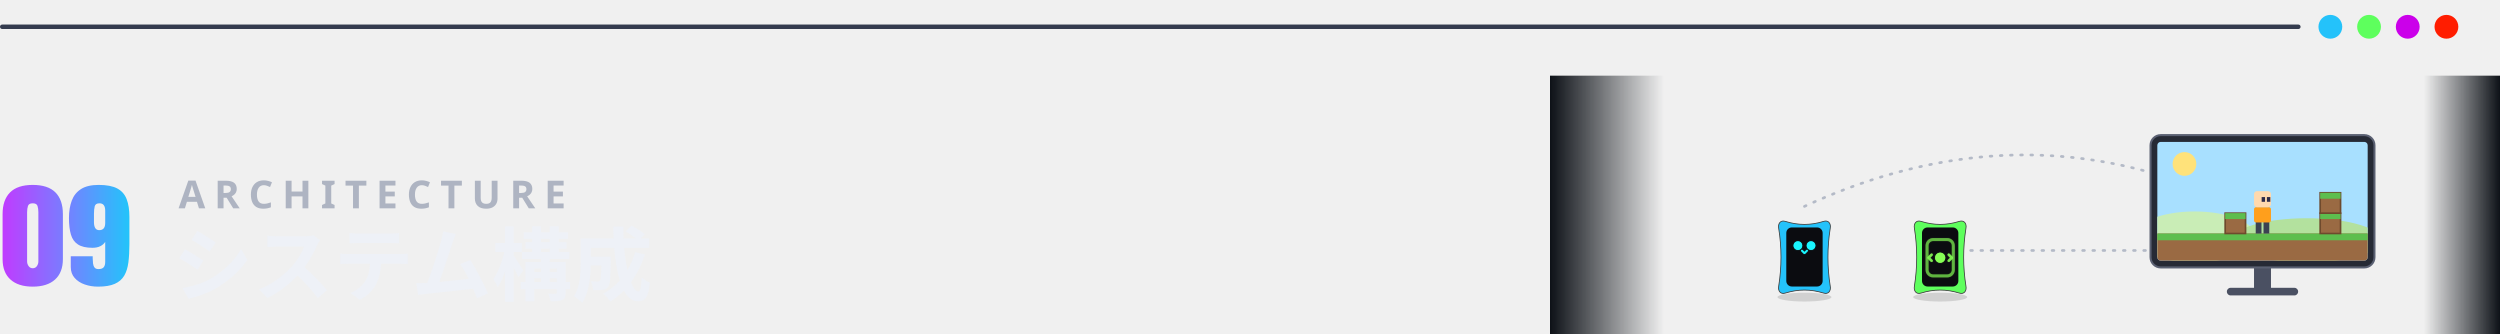
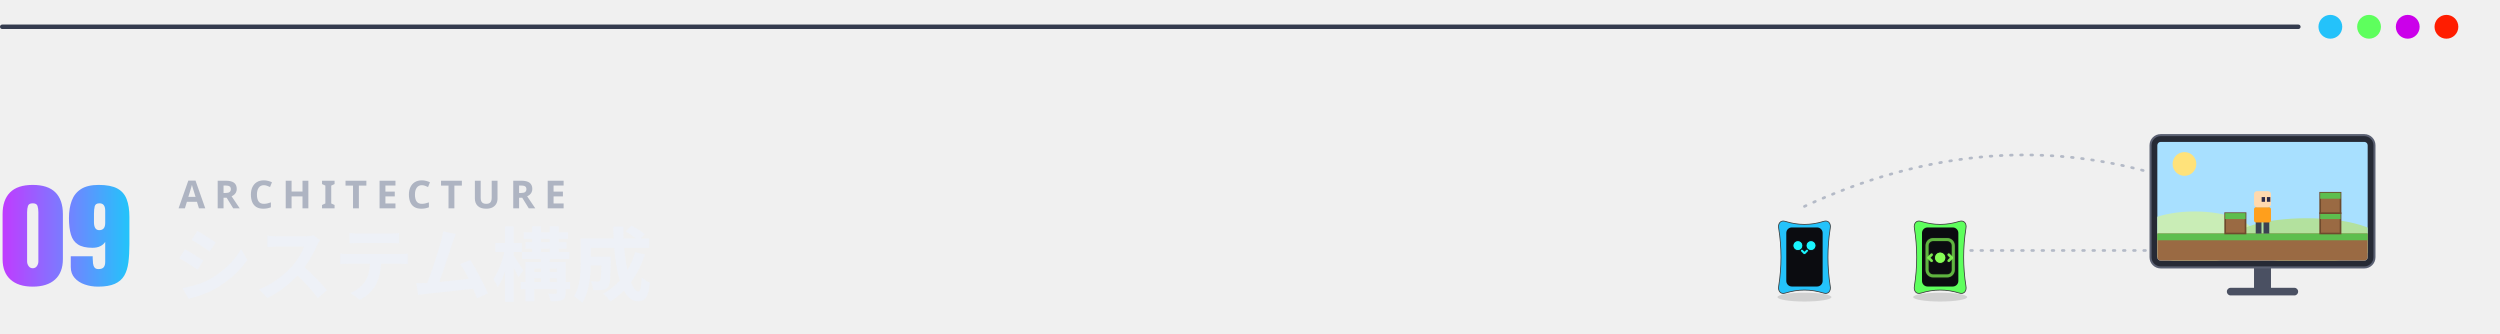
<svg xmlns="http://www.w3.org/2000/svg" viewBox="0 0 840 112" width="840" height="112" role="img">
  <defs>
    <filter id="glow" x="-30%" y="-30%" width="160%" height="160%">
      <feGaussianBlur stdDeviation="1.6" />
    </filter>
    <linearGradient id="brand" x1="0" y1="0" x2="1" y2="0">
      <stop offset="0" stop-color="#C03BFF" />
      <stop offset=".55" stop-color="#6F86FF" />
      <stop offset="1" stop-color="#22C4FA" />
    </linearGradient>
    <linearGradient id="bg" x1="0" y1="0" x2="1" y2="1">
      <stop offset="0" stop-color="#141827" />
      <stop offset="1" stop-color="#231B35" />
    </linearGradient>
    <style>
.jp{font-family:'Hiragino Sans','Hiragino Kaku Gothic ProN','Yu Gothic UI','Yu Gothic','Meiryo','Noto Sans JP','Noto Sans CJK JP',sans-serif}
.disp{font-family:Impact,Haettenschweiler,'Anton','Arial Narrow Bold','Arial Black',sans-serif}
.gh{font-family:-apple-system,BlinkMacSystemFont,'Segoe UI','Noto Sans',Helvetica,Arial,sans-serif}
.rnd{font-family:RcRounded,'Hiragino Maru Gothic ProN','Yu Gothic UI','Noto Sans JP',sans-serif}
.hand{font-family:RcHand,'Hiragino Maru Gothic ProN','Yu Gothic UI','Noto Sans JP',sans-serif}
.mono{font-family:ui-monospace,SFMono-Regular,'Cascadia Mono',Consolas,'Liberation Mono',monospace}

@keyframes bob{0%,100%{transform:translateY(0)}50%{transform:translateY(-5px)}}
@keyframes blink{0%,90%,100%{transform:scaleY(1)}94%{transform:scaleY(.12)}}
@keyframes flow{to{stroke-dashoffset:-28}}
@keyframes pulse{0%,100%{opacity:.55}50%{opacity:1}}
.bob{animation:bob 2.6s ease-in-out infinite}
.eyes{transform-box:fill-box;transform-origin:center;animation:blink 4.8s infinite}
.flow{stroke-dasharray:6 8;animation:flow 1.1s linear infinite}
.pulse{animation:pulse 2.4s ease-in-out infinite}
@media (prefers-reduced-motion:reduce){.bob,.eyes,.flow,.pulse{animation:none}}
@keyframes spin{to{transform:rotate(360deg)}}.spin{animation:spin 1.1s linear infinite}@keyframes drip{0%{transform:translateY(0);opacity:1}100%{transform:translateY(8px);opacity:0}}.drip{animation:drip .8s ease-in infinite}@media (prefers-reduced-motion:reduce){*{animation:none!important}}@keyframes ln9{0%{transform:translateX(0);opacity:0}10%{opacity:1}90%{opacity:1}100%{transform:translateX(102.0px);opacity:0}}.ln9{animation:ln9 .72s linear infinite}@keyframes k-lnv9{0%{opacity:0}3.7%{opacity:0}4%{opacity:1}92%{opacity:1}92.3%{opacity:0}100%{opacity:0}}.lnv9{opacity:0;animation:k-lnv9 9s linear infinite}@keyframes k-w9{0%{transform:translate(0px,0px);animation-timing-function:cubic-bezier(.45,0,.55,1)}25%{transform:translate(-24px,0px);animation-timing-function:cubic-bezier(.45,0,.55,1)}50%{transform:translate(0px,0px);animation-timing-function:cubic-bezier(.45,0,.55,1)}75%{transform:translate(-24px,0px);animation-timing-function:cubic-bezier(.45,0,.55,1)}100%{transform:translate(0px,0px)}}.w9{animation:k-w9 9s linear infinite}@keyframes k-ok9{0%{transform:scale(0)}29%{transform:scale(0);animation-timing-function:cubic-bezier(0,.55,.45,1)}31.5%{transform:scale(1.3);animation-timing-function:cubic-bezier(.45,0,.55,1)}33%{transform:scale(1)}42%{transform:scale(1);animation-timing-function:cubic-bezier(.55,0,1,.45)}44%{transform:scale(0)}100%{transform:scale(0)}}.ok9{animation:k-ok9 9s linear infinite;transform-box:fill-box;transform-origin:50% 50%}.ok9{transform:scale(0)}@keyframes k-e9x{0%{transform:translateX(150px)}9%{transform:translateX(150px);animation-timing-function:linear}29%{transform:translateX(356.0px)}100%{transform:translateX(356.0px)}}@keyframes k-e9y{0%{transform:translateY(40px)}9%{transform:translateY(40px);animation-timing-function:cubic-bezier(0,.55,.45,1)}19%{transform:translateY(14px);animation-timing-function:cubic-bezier(.55,0,1,.45)}29%{transform:translateY(22px)}100%{transform:translateY(22px)}}@keyframes k-e9o{0%{opacity:0}8.8%{opacity:0}9%{opacity:1}29%{opacity:1}29.2%{opacity:0}100%{opacity:0}}.e9x{animation:k-e9x 9s linear infinite}.e9y{animation:k-e9y 9s linear infinite}.e9o{opacity:0;animation:k-e9o 9s linear infinite}@keyframes k-e9r{0%{transform:rotate(0deg)}9%{transform:rotate(0deg);animation-timing-function:linear}29%{transform:rotate(-20deg)}100%{transform:rotate(-20deg)}}.e9r{animation:k-e9r 9s linear infinite;transform-box:fill-box;transform-origin:50% 50%}@keyframes k-e9bx{0%{transform:translateX(356.0px)}50%{transform:translateX(356.0px);animation-timing-function:linear}66%{transform:translateX(150px)}100%{transform:translateX(150px)}}@keyframes k-e9by{0%{transform:translateY(22px)}50%{transform:translateY(22px);animation-timing-function:cubic-bezier(0,.55,.45,1)}58%{transform:translateY(14px);animation-timing-function:cubic-bezier(.55,0,1,.45)}66%{transform:translateY(40px)}100%{transform:translateY(40px)}}@keyframes k-e9bo{0%{opacity:0}49.8%{opacity:0}50%{opacity:1}66%{opacity:1}66.2%{opacity:0}100%{opacity:0}}.e9bx{animation:k-e9bx 9s linear infinite}.e9by{animation:k-e9by 9s linear infinite}.e9bo{opacity:0;animation:k-e9bo 9s linear infinite}@keyframes k-e9br{0%{transform:rotate(0deg)}50%{transform:rotate(0deg);animation-timing-function:linear}66%{transform:rotate(20deg)}100%{transform:rotate(20deg)}}.e9br{animation:k-e9br 9s linear infinite;transform-box:fill-box;transform-origin:50% 50%}@keyframes k-e9gx{0%{transform:translateX(356.0px)}52%{transform:translateX(356.0px);animation-timing-function:linear}66%{transform:translateX(230px)}100%{transform:translateX(230px)}}@keyframes k-e9gy{0%{transform:translateY(22px)}52%{transform:translateY(22px);animation-timing-function:cubic-bezier(0,.55,.45,1)}59%{transform:translateY(16px);animation-timing-function:cubic-bezier(.55,0,1,.45)}66%{transform:translateY(40px)}100%{transform:translateY(40px)}}@keyframes k-e9go{0%{opacity:0}51.8%{opacity:0}52%{opacity:1}66%{opacity:1}66.2%{opacity:0}100%{opacity:0}}.e9gx{animation:k-e9gx 9s linear infinite}.e9gy{animation:k-e9gy 9s linear infinite}.e9go{opacity:0;animation:k-e9go 9s linear infinite}@keyframes k-e9gr{0%{transform:rotate(0deg)}52%{transform:rotate(0deg);animation-timing-function:linear}66%{transform:rotate(20deg)}100%{transform:rotate(20deg)}}.e9gr{animation:k-e9gr 9s linear infinite;transform-box:fill-box;transform-origin:50% 50%}@keyframes x-b9{0%{transform:translateX(0px);animation-timing-function:cubic-bezier(.45,0,.55,1)}6%{transform:translateX(0px);animation-timing-function:cubic-bezier(.45,0,.55,1)}9%{transform:translateX(0px);animation-timing-function:cubic-bezier(.55,0,1,.45)}11.5%{transform:translateX(0px);animation-timing-function:cubic-bezier(.45,0,.55,1)}13%{transform:translateX(0px);animation-timing-function:cubic-bezier(.45,0,.55,1)}64%{transform:translateX(0px);animation-timing-function:cubic-bezier(.45,0,.55,1)}66%{transform:translateX(0px);animation-timing-function:cubic-bezier(0,.55,.45,1)}67%{transform:translateX(0px);animation-timing-function:cubic-bezier(0,.55,.45,1)}70%{transform:translateX(0px);animation-timing-function:cubic-bezier(.55,0,1,.45)}73%{transform:translateX(0px);animation-timing-function:cubic-bezier(0,.55,.45,1)}75%{transform:translateX(0px);animation-timing-function:cubic-bezier(.45,0,.55,1)}92%{transform:translateX(0px);animation-timing-function:cubic-bezier(.45,0,.55,1)}100%{transform:translateX(0px);animation-timing-function:cubic-bezier(.45,0,.55,1)}}@keyframes y-b9{0%{transform:translateY(0px);animation-timing-function:cubic-bezier(.45,0,.55,1)}6%{transform:translateY(0px);animation-timing-function:cubic-bezier(.45,0,.55,1)}9%{transform:translateY(-8px);animation-timing-function:cubic-bezier(.55,0,1,.45)}11.5%{transform:translateY(0px);animation-timing-function:cubic-bezier(.45,0,.55,1)}13%{transform:translateY(0px);animation-timing-function:cubic-bezier(.45,0,.55,1)}64%{transform:translateY(0px);animation-timing-function:cubic-bezier(.45,0,.55,1)}66%{transform:translateY(0px);animation-timing-function:cubic-bezier(0,.55,.45,1)}67%{transform:translateY(0px);animation-timing-function:cubic-bezier(0,.55,.45,1)}70%{transform:translateY(-10px);animation-timing-function:cubic-bezier(.55,0,1,.45)}73%{transform:translateY(0px);animation-timing-function:cubic-bezier(0,.55,.45,1)}75%{transform:translateY(0px);animation-timing-function:cubic-bezier(.45,0,.55,1)}92%{transform:translateY(0px);animation-timing-function:cubic-bezier(.45,0,.55,1)}100%{transform:translateY(0px);animation-timing-function:cubic-bezier(.45,0,.55,1)}}@keyframes p-b9{0%{transform:rotate(0deg) scale(1,1);animation-timing-function:cubic-bezier(.45,0,.55,1)}6%{transform:rotate(-6deg) scale(1.04,0.95);animation-timing-function:cubic-bezier(.45,0,.55,1)}9%{transform:rotate(8deg) scale(0.95,1.06);animation-timing-function:cubic-bezier(.55,0,1,.45)}11.5%{transform:rotate(0deg) scale(1.06,0.94);animation-timing-function:cubic-bezier(.45,0,.55,1)}13%{transform:rotate(0deg) scale(1,1);animation-timing-function:cubic-bezier(.45,0,.55,1)}64%{transform:rotate(0deg) scale(1,1);animation-timing-function:cubic-bezier(.45,0,.55,1)}66%{transform:rotate(0deg) scale(1.1,0.88);animation-timing-function:cubic-bezier(0,.55,.45,1)}67%{transform:rotate(0deg) scale(1.1,0.88);animation-timing-function:cubic-bezier(0,.55,.45,1)}70%{transform:rotate(0deg) scale(0.93,1.1);animation-timing-function:cubic-bezier(.55,0,1,.45)}73%{transform:rotate(0deg) scale(1.1,0.88);animation-timing-function:cubic-bezier(0,.55,.45,1)}75%{transform:rotate(0deg) scale(1,1);animation-timing-function:cubic-bezier(.45,0,.55,1)}92%{transform:rotate(0deg) scale(1,1);animation-timing-function:cubic-bezier(.45,0,.55,1)}100%{transform:rotate(0deg) scale(1,1);animation-timing-function:cubic-bezier(.45,0,.55,1)}}.x-b9{animation:x-b9 9s linear 0s infinite}.y-b9{animation:y-b9 9s linear 0s infinite}.p-b9{animation:p-b9 9s linear 0s infinite;transform-box:fill-box;transform-origin:50% 100%}@keyframes s-b9{0%{transform:scale(1.00);animation-timing-function:cubic-bezier(.45,0,.55,1)}6%{transform:scale(1.00);animation-timing-function:cubic-bezier(.45,0,.55,1)}9%{transform:scale(0.82);animation-timing-function:cubic-bezier(.55,0,1,.45)}11.5%{transform:scale(1.00);animation-timing-function:cubic-bezier(.45,0,.55,1)}13%{transform:scale(1.00);animation-timing-function:cubic-bezier(.45,0,.55,1)}64%{transform:scale(1.00);animation-timing-function:cubic-bezier(.45,0,.55,1)}66%{transform:scale(1.00);animation-timing-function:cubic-bezier(0,.55,.45,1)}67%{transform:scale(1.00);animation-timing-function:cubic-bezier(0,.55,.45,1)}70%{transform:scale(0.78);animation-timing-function:cubic-bezier(.55,0,1,.45)}73%{transform:scale(1.00);animation-timing-function:cubic-bezier(0,.55,.45,1)}75%{transform:scale(1.00);animation-timing-function:cubic-bezier(.45,0,.55,1)}92%{transform:scale(1.00);animation-timing-function:cubic-bezier(.45,0,.55,1)}100%{transform:scale(1.00);animation-timing-function:cubic-bezier(.45,0,.55,1)}}.s-b9{animation:s-b9 9s linear 0s infinite;transform-box:fill-box;transform-origin:50% 50%}@keyframes k-b9-f0{0%{opacity:1}66%{opacity:1}66.3%{opacity:0}91.7%{opacity:0}92%{opacity:1}100%{opacity:1}}.b9-f0{opacity:1;animation:k-b9-f0 9s linear infinite}@keyframes k-b9-f1{0%{opacity:0}65.7%{opacity:0}66%{opacity:1}92%{opacity:1}92.3%{opacity:0}100%{opacity:0}}.b9-f1{opacity:0;animation:k-b9-f1 9s linear infinite}@keyframes x-g9{0%{transform:translateX(0px);animation-timing-function:cubic-bezier(.45,0,.55,1)}25%{transform:translateX(0px);animation-timing-function:cubic-bezier(.45,0,.55,1)}50%{transform:translateX(0px);animation-timing-function:cubic-bezier(.45,0,.55,1)}66%{transform:translateX(0px);animation-timing-function:cubic-bezier(.45,0,.55,1)}67.5%{transform:translateX(0px);animation-timing-function:cubic-bezier(0,.55,.45,1)}70%{transform:translateX(0px);animation-timing-function:cubic-bezier(.55,0,1,.45)}72.5%{transform:translateX(0px);animation-timing-function:cubic-bezier(.45,0,.55,1)}75%{transform:translateX(0px);animation-timing-function:cubic-bezier(.45,0,.55,1)}100%{transform:translateX(0px);animation-timing-function:cubic-bezier(.45,0,.55,1)}}@keyframes y-g9{0%{transform:translateY(0px);animation-timing-function:cubic-bezier(.45,0,.55,1)}25%{transform:translateY(0px);animation-timing-function:cubic-bezier(.45,0,.55,1)}50%{transform:translateY(0px);animation-timing-function:cubic-bezier(.45,0,.55,1)}66%{transform:translateY(0px);animation-timing-function:cubic-bezier(.45,0,.55,1)}67.5%{transform:translateY(0px);animation-timing-function:cubic-bezier(0,.55,.45,1)}70%{transform:translateY(-8px);animation-timing-function:cubic-bezier(.55,0,1,.45)}72.5%{transform:translateY(0px);animation-timing-function:cubic-bezier(.45,0,.55,1)}75%{transform:translateY(0px);animation-timing-function:cubic-bezier(.45,0,.55,1)}100%{transform:translateY(0px);animation-timing-function:cubic-bezier(.45,0,.55,1)}}@keyframes p-g9{0%{transform:rotate(-4deg) scale(1,1);animation-timing-function:cubic-bezier(.45,0,.55,1)}25%{transform:rotate(4deg) scale(1,1);animation-timing-function:cubic-bezier(.45,0,.55,1)}50%{transform:rotate(-4deg) scale(1,1);animation-timing-function:cubic-bezier(.45,0,.55,1)}66%{transform:rotate(2deg) scale(1,1);animation-timing-function:cubic-bezier(.45,0,.55,1)}67.5%{transform:rotate(0deg) scale(1.1,0.88);animation-timing-function:cubic-bezier(0,.55,.45,1)}70%{transform:rotate(0deg) scale(0.95,1.06);animation-timing-function:cubic-bezier(.55,0,1,.45)}72.5%{transform:rotate(0deg) scale(1.06,0.94);animation-timing-function:cubic-bezier(.45,0,.55,1)}75%{transform:rotate(4deg) scale(1,1);animation-timing-function:cubic-bezier(.45,0,.55,1)}100%{transform:rotate(-4deg) scale(1,1);animation-timing-function:cubic-bezier(.45,0,.55,1)}}.x-g9{animation:x-g9 9s linear 0s infinite}.y-g9{animation:y-g9 9s linear 0s infinite}.p-g9{animation:p-g9 9s linear 0s infinite;transform-box:fill-box;transform-origin:50% 100%}@keyframes s-g9{0%{transform:scale(1.00);animation-timing-function:cubic-bezier(.45,0,.55,1)}25%{transform:scale(1.00);animation-timing-function:cubic-bezier(.45,0,.55,1)}50%{transform:scale(1.00);animation-timing-function:cubic-bezier(.45,0,.55,1)}66%{transform:scale(1.00);animation-timing-function:cubic-bezier(.45,0,.55,1)}67.5%{transform:scale(1.00);animation-timing-function:cubic-bezier(0,.55,.45,1)}70%{transform:scale(0.82);animation-timing-function:cubic-bezier(.55,0,1,.45)}72.5%{transform:scale(1.00);animation-timing-function:cubic-bezier(.45,0,.55,1)}75%{transform:scale(1.00);animation-timing-function:cubic-bezier(.45,0,.55,1)}100%{transform:scale(1.00);animation-timing-function:cubic-bezier(.45,0,.55,1)}}.s-g9{animation:s-g9 9s linear 0s infinite;transform-box:fill-box;transform-origin:50% 50%}@keyframes k-g9-f0{0%{opacity:1}100%{opacity:1}}.g9-f0{opacity:1;animation:k-g9-f0 9s linear infinite}@keyframes k-g9k{0%{transform:translate(12px,0px);animation-timing-function:cubic-bezier(.45,0,.55,1)}25%{transform:translate(-12px,0px);animation-timing-function:cubic-bezier(.45,0,.55,1)}50%{transform:translate(12px,0px);animation-timing-function:cubic-bezier(.45,0,.55,1)}75%{transform:translate(-12px,0px);animation-timing-function:cubic-bezier(.45,0,.55,1)}100%{transform:translate(12px,0px)}}.g9k{animation:k-g9k 9s linear infinite}</style>
  </defs>
  <rect x="0" y="8.25" width="773" height="1.5" rx=".75" fill="#343B4E" />
  <circle cx="783" cy="9" r="4" fill="#24C2FA" />
  <circle cx="796" cy="9" r="4" fill="#5EFF5D" />
  <circle cx="809" cy="9" r="4" fill="#CB00EA" />
  <circle cx="822" cy="9" r="4" fill="#FF1D00" />
  <g transform="translate(0 44)">
    <defs>
-       <linearGradient id="stagefade" x1="520.8" y1="0" x2="840.0" y2="0" gradientUnits="userSpaceOnUse">
-         <stop offset="0" stop-color="#0D1117" />
-         <stop offset="0.12" stop-color="#0D1117" stop-opacity="0" />
-         <stop offset="0.92" stop-color="#0D1117" stop-opacity="0" />
-         <stop offset="1" stop-color="#0D1117" />
-       </linearGradient>
      <clipPath id="stage">
        <rect x="520.8" y="-18.58" width="319.2" height="97.0" />
      </clipPath>
    </defs>
    <g clip-path="url(#stage)">
      <svg x="520.8" y="1.4" width="319.2" height="57.0" viewBox="0 0 560 100" overflow="visible">
        <path d="M150 42Q254.0 -6 354.0 22" fill="none" stroke="#9AA3B5" stroke-width="1.6" stroke-dasharray="1 5" stroke-linecap="round" opacity=".7" />
        <path d="M248 68H352.0" stroke="#9AA3B5" stroke-width="1.6" stroke-dasharray="1 5" stroke-linecap="round" opacity=".7" />
        <g class="lnv9">
          <circle class="ln9" style="animation-delay:0.00s" cx="248" cy="68" r="2.6" fill="#5EFF5D" stroke="#FFFFFF" stroke-width="1" />
          <circle class="ln9" style="animation-delay:-0.09s" cx="248" cy="68" r="2.6" fill="#5EFF5D" stroke="#FFFFFF" stroke-width="1" />
          <circle class="ln9" style="animation-delay:-0.18s" cx="248" cy="68" r="2.6" fill="#5EFF5D" stroke="#FFFFFF" stroke-width="1" />
          <circle class="ln9" style="animation-delay:-0.27s" cx="248" cy="68" r="2.6" fill="#5EFF5D" stroke="#FFFFFF" stroke-width="1" />
          <circle class="ln9" style="animation-delay:-0.36s" cx="248" cy="68" r="2.6" fill="#5EFF5D" stroke="#FFFFFF" stroke-width="1" />
          <circle class="ln9" style="animation-delay:-0.45s" cx="248" cy="68" r="2.6" fill="#5EFF5D" stroke="#FFFFFF" stroke-width="1" />
          <circle class="ln9" style="animation-delay:-0.54s" cx="248" cy="68" r="2.6" fill="#5EFF5D" stroke="#FFFFFF" stroke-width="1" />
          <circle class="ln9" style="animation-delay:-0.63s" cx="248" cy="68" r="2.6" fill="#5EFF5D" stroke="#FFFFFF" stroke-width="1" />
        </g>
        <rect x="415" y="78" width="10" height="13" fill="#4A5062" />
        <rect x="399" y="90" width="42" height="4.5" rx="2.2" fill="#4A5062" />
        <rect x="354.0" y="0" width="132" height="78" rx="6" fill="#262A35" stroke="#5A6072" stroke-width="1.2" />
        <clipPath id="mon">
          <rect x="358.0" y="4" width="124" height="70" rx="2" />
        </clipPath>
        <g clip-path="url(#mon)">
          <g transform="translate(358.0 4)">
            <rect width="124" height="70" fill="#A8E0FF" />
            <circle cx="16" cy="13" r="7" fill="#FFE27A" />
            <ellipse cx="22" cy="56" rx="36" ry="15" fill="#C9EDB6" />
            <ellipse cx="88" cy="58" rx="44" ry="13" fill="#B3E19E" />
            <g class="w9">
              <rect x="-10" y="54" width="180" height="20" fill="#9A6A43" />
              <rect x="-10" y="54" width="180" height="4" fill="#5DBE4E" />
              <rect x="40" y="42" width="12" height="12" fill="#9A6A43" stroke="#6E4A2D" stroke-width="1" />
              <rect x="40" y="42" width="12" height="3.5" fill="#5DBE4E" />
              <rect x="96" y="42" width="12" height="12" fill="#9A6A43" stroke="#6E4A2D" stroke-width="1" />
              <rect x="96" y="42" width="12" height="3.5" fill="#5DBE4E" />
              <rect x="96" y="30" width="12" height="12" fill="#9A6A43" stroke="#6E4A2D" stroke-width="1" />
              <rect x="96" y="30" width="12" height="3.5" fill="#5DBE4E" />
              <rect x="140" y="42" width="12" height="12" fill="#9A6A43" stroke="#6E4A2D" stroke-width="1" />
              <rect x="140" y="42" width="12" height="3.5" fill="#5DBE4E" />
            </g>
            <g transform="translate(62 54)">
              <rect x="-4" y="-7" width="3.4" height="7" fill="#3B4252" />
              <rect x=".6" y="-7" width="3.4" height="7" fill="#3B4252" />
              <rect x="-5" y="-15.5" width="10" height="9" rx="1.2" fill="#FF9F1C" />
              <rect x="-5" y="-25" width="10" height="9.5" rx="1.8" fill="#FFD9AE" />
              <rect x="-0.5" y="-21.5" width="2" height="2.8" fill="#2E2B48" />
              <rect x="2.6" y="-21.5" width="2" height="2.8" fill="#2E2B48" />
            </g>
            <g class="ok9">
              <circle cx="112" cy="12" r="8" fill="#2DA44E" stroke="#FFFFFF" stroke-width="1.5" />
              <path d="M108 12l3 3 5.5-6" fill="none" stroke="#FFFFFF" stroke-width="2.2" stroke-linecap="round" stroke-linejoin="round" />
            </g>
          </g>
        </g>
        <g class="e9x">
          <g class="e9y">
            <g class="e9o">
              <g class="e9r">
                <rect x="-9" y="-6.5" width="18" height="13" rx="2" fill="#FFFFFF" stroke="#24C2FA" stroke-width="1.8" />
                <path d="M-8 -5l8 6 8-6" fill="none" stroke="#24C2FA" stroke-width="1.6" stroke-linejoin="round" />
              </g>
            </g>
          </g>
        </g>
        <g class="e9bx">
          <g class="e9by">
            <g class="e9bo">
              <g class="e9br">
                <rect x="-9" y="-6.5" width="18" height="13" rx="2" fill="#FFFFFF" stroke="#2DA44E" stroke-width="1.8" />
                <path d="M-8 -5l8 6 8-6" fill="none" stroke="#2DA44E" stroke-width="1.6" stroke-linejoin="round" />
              </g>
            </g>
          </g>
        </g>
        <g class="e9gx">
          <g class="e9gy">
            <g class="e9go">
              <g class="e9gr">
                <rect x="-9" y="-6.5" width="18" height="13" rx="2" fill="#FFFFFF" stroke="#2DA44E" stroke-width="1.8" />
                <path d="M-8 -5l8 6 8-6" fill="none" stroke="#2DA44E" stroke-width="1.6" stroke-linejoin="round" />
              </g>
            </g>
          </g>
        </g>
        <g transform="translate(150 94)">
          <g class="x-b9">
            <ellipse class="s-b9" cx="0" cy="1.5" rx="15.9" ry="2.6" fill="#000" opacity=".13" />
            <g class="y-b9">
              <g class="p-b9">
                <g transform="translate(-14.88 -44.34) scale(0.2976)">
                  <path d="M12 4C38 12 62 12 88 4C97 1 103 8 101 18C95 55 95 95 101 132C103 142 97 149 88 146C62 138 38 138 12 146C3 149-3 142-1 132C5 95 5 55-1 18C-3 8 3 1 12 4Z" fill="#24C2FA" stroke="#3A3A3A" stroke-width="1.6" />
                  <rect x="14" y="16" width="72" height="117" rx="11" fill="#0B0C10" />
                  <g class="b9-f0">
                    <g filter="url(#glow)" aria-hidden="true" transform="translate(0 6)">
                      <g class="eyes">
                        <circle cx="37" cy="46" r="8.5" fill="#19F6FF" />
                        <circle cx="63" cy="46" r="8.5" fill="#19F6FF" />
                      </g>
                      <path d="M45 56l5 5 5-5" fill="none" stroke="#19F6FF" stroke-width="3.4" stroke-linecap="round" stroke-linejoin="round" />
                    </g>
                    <g transform="translate(0 6)">
                      <g class="eyes">
                        <circle cx="37" cy="46" r="8.5" fill="#19F6FF" />
                        <circle cx="63" cy="46" r="8.5" fill="#19F6FF" />
                      </g>
                      <path d="M45 56l5 5 5-5" fill="none" stroke="#19F6FF" stroke-width="3.4" stroke-linecap="round" stroke-linejoin="round" />
                    </g>
                  </g>
                  <g class="b9-f1">
                    <g filter="url(#glow)" aria-hidden="true">
                      <path d="M27 52q8-11 16 0M57 52q8-11 16 0M40 63q10 11 20 0" fill="none" stroke="#19F6FF" stroke-width="4.5" stroke-linecap="round" stroke-linejoin="round" />
                    </g>
                    <g>
                      <path d="M27 52q8-11 16 0M57 52q8-11 16 0M40 63q10 11 20 0" fill="none" stroke="#19F6FF" stroke-width="4.5" stroke-linecap="round" stroke-linejoin="round" />
                    </g>
                  </g>
                </g>
              </g>
            </g>
          </g>
        </g>
        <g transform="translate(230 94)">
          <g class="x-g9">
            <ellipse class="s-g9" cx="0" cy="1.5" rx="15.9" ry="2.6" fill="#000" opacity=".13" />
            <g class="y-g9">
              <g class="p-g9">
                <g transform="translate(-14.88 -44.34) scale(0.2976)">
                  <path d="M12 4C38 12 62 12 88 4C97 1 103 8 101 18C95 55 95 95 101 132C103 142 97 149 88 146C62 138 38 138 12 146C3 149-3 142-1 132C5 95 5 55-1 18C-3 8 3 1 12 4Z" fill="#5EFF5D" stroke="#3A3A3A" stroke-width="1.6" />
                  <rect x="14" y="16" width="72" height="117" rx="11" fill="#0B0C10" />
                  <g class="g9-f0">
                    <g filter="url(#glow)" aria-hidden="true">
                      <rect x="24" y="40" width="52" height="72" rx="12" fill="none" stroke="#86FF55" stroke-width="6" opacity=".45" />
                      <path d="M33 70l-6 6 6 6M67 70l6 6-6 6" fill="none" stroke="#86FF55" stroke-width="5" stroke-linecap="round" stroke-linejoin="round" opacity=".7" />
                      <g class="g9k">
                        <circle cx="50" cy="76" r="10" fill="#86FF55" />
                      </g>
                    </g>
                    <g>
                      <rect x="24" y="40" width="52" height="72" rx="12" fill="none" stroke="#86FF55" stroke-width="6" opacity=".45" />
                      <path d="M33 70l-6 6 6 6M67 70l6 6-6 6" fill="none" stroke="#86FF55" stroke-width="5" stroke-linecap="round" stroke-linejoin="round" opacity=".7" />
                      <g class="g9k">
                        <circle cx="50" cy="76" r="10" fill="#86FF55" />
                      </g>
                    </g>
                  </g>
                </g>
              </g>
            </g>
          </g>
        </g>
      </svg>
-       <rect x="520.8" y="-18.58" width="319.2" height="97.0" fill="url(#stagefade)" />
    </g>
    <path d="M11 52.31Q6.15 52.31 3.51 49.92Q0.87 47.54 0.87 43.06V27.91Q0.87 23.18 3.38 20.65Q5.89 18.13 11 18.13Q16.13 18.13 18.63 20.65Q21.13 23.18 21.13 27.91V43.06Q21.13 47.54 18.5 49.92Q15.87 52.31 11 52.31ZM11 46.13Q11.89 46.13 12.39 45.42Q12.89 44.71 12.89 43.84V27.26Q12.89 26.08 12.6 25.19Q12.3 24.31 11 24.31Q9.7 24.31 9.4 25.19Q9.11 26.08 9.11 27.26V43.84Q9.11 44.71 9.62 45.42Q10.13 46.13 11 46.13ZM32.93 52.31Q30.52 52.31 28.43 51.57Q26.35 50.84 25.07 49.37Q23.78 47.9 23.78 45.73V42.1H31.15V42.79Q31.15 43.63 31.25 44.47Q31.35 45.31 31.75 45.86Q32.15 46.41 33.07 46.41Q34.35 46.41 34.85 45.79Q35.35 45.17 35.35 44.01V37.28Q34.8 38.15 33.72 38.71Q32.63 39.26 31.07 39.26Q27.91 39.26 26.2 38.14Q24.48 37.03 23.83 34.82Q23.17 32.6 23.17 29.28Q23.17 25.93 24.11 23.42Q25.04 20.91 27.23 19.52Q29.41 18.13 33.15 18.13Q37.15 18.13 39.39 19.32Q41.63 20.51 42.55 22.91Q43.48 25.3 43.48 28.9V37.98Q43.48 41.47 43.14 44.14Q42.8 46.81 41.74 48.62Q40.67 50.44 38.57 51.37Q36.46 52.31 32.93 52.31ZM33.33 33.33Q35.35 33.33 35.35 30.94V26.79Q35.35 24.31 33.43 24.31Q32.09 24.31 31.83 25.31Q31.57 26.31 31.57 27.87V30.58Q31.57 33.33 33.33 33.33Z" fill="url(#brand)" />
    <text x="60" y="26" class="gh" font-size="13" font-weight="600" fill="#AEB4C2" text-anchor="start" letter-spacing="3">ARCHITECTURE</text>
    <text x="58" y="55" class="gh" font-size="27" font-weight="600" fill="#EEF1F7" text-anchor="start">システム構成</text>
  </g>
</svg>
